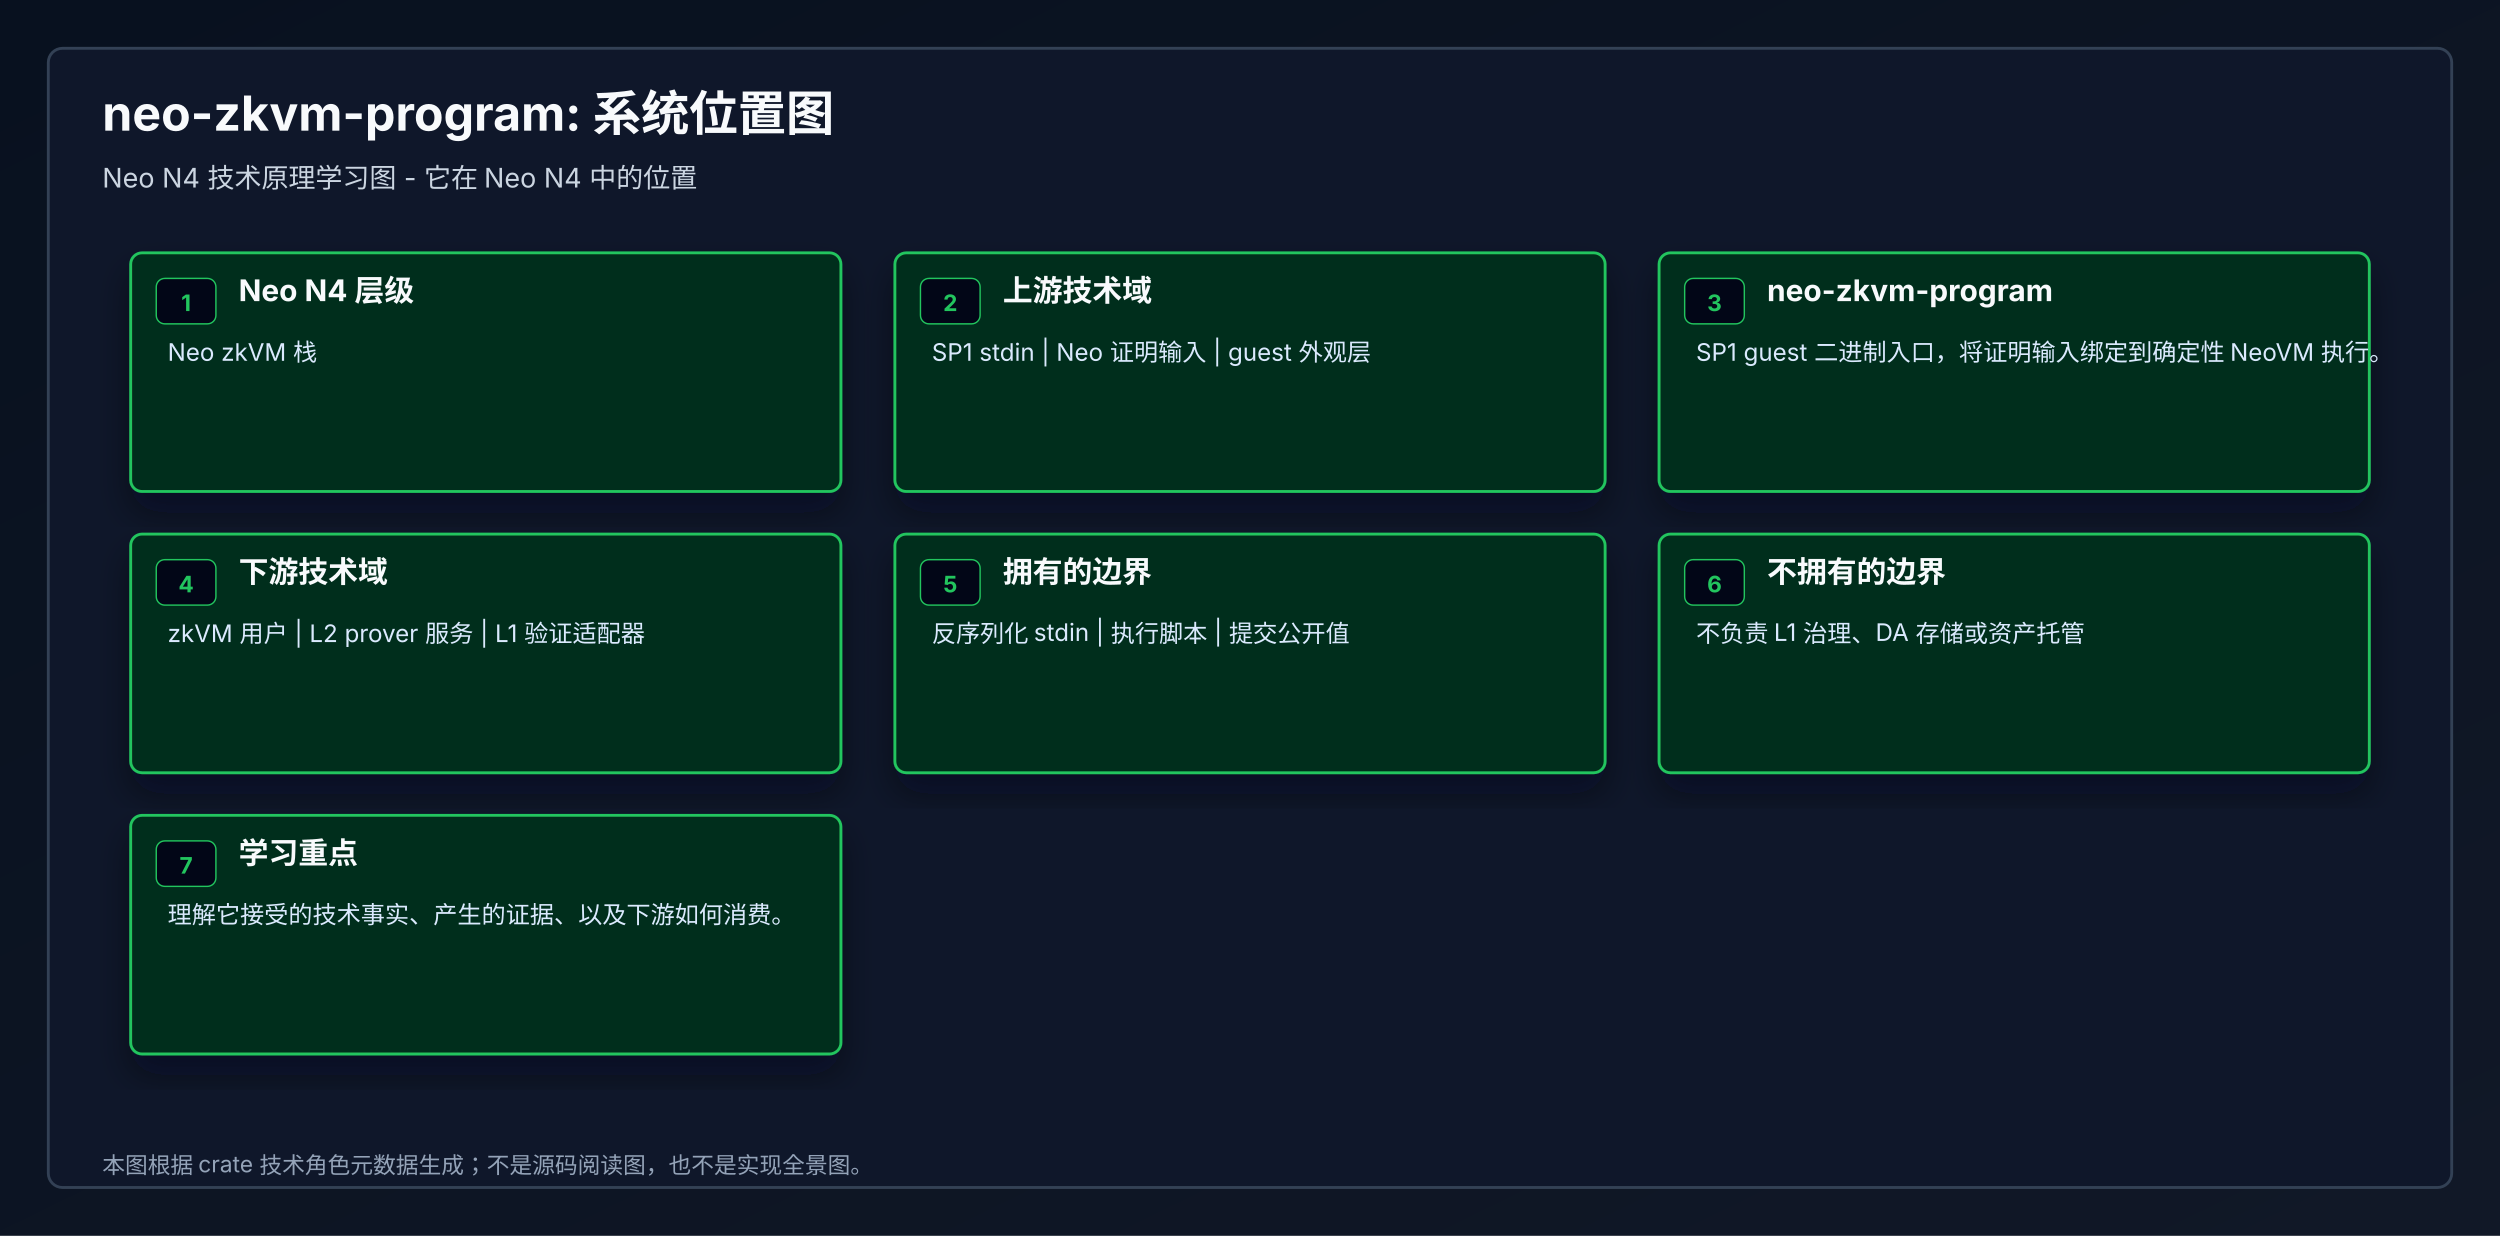
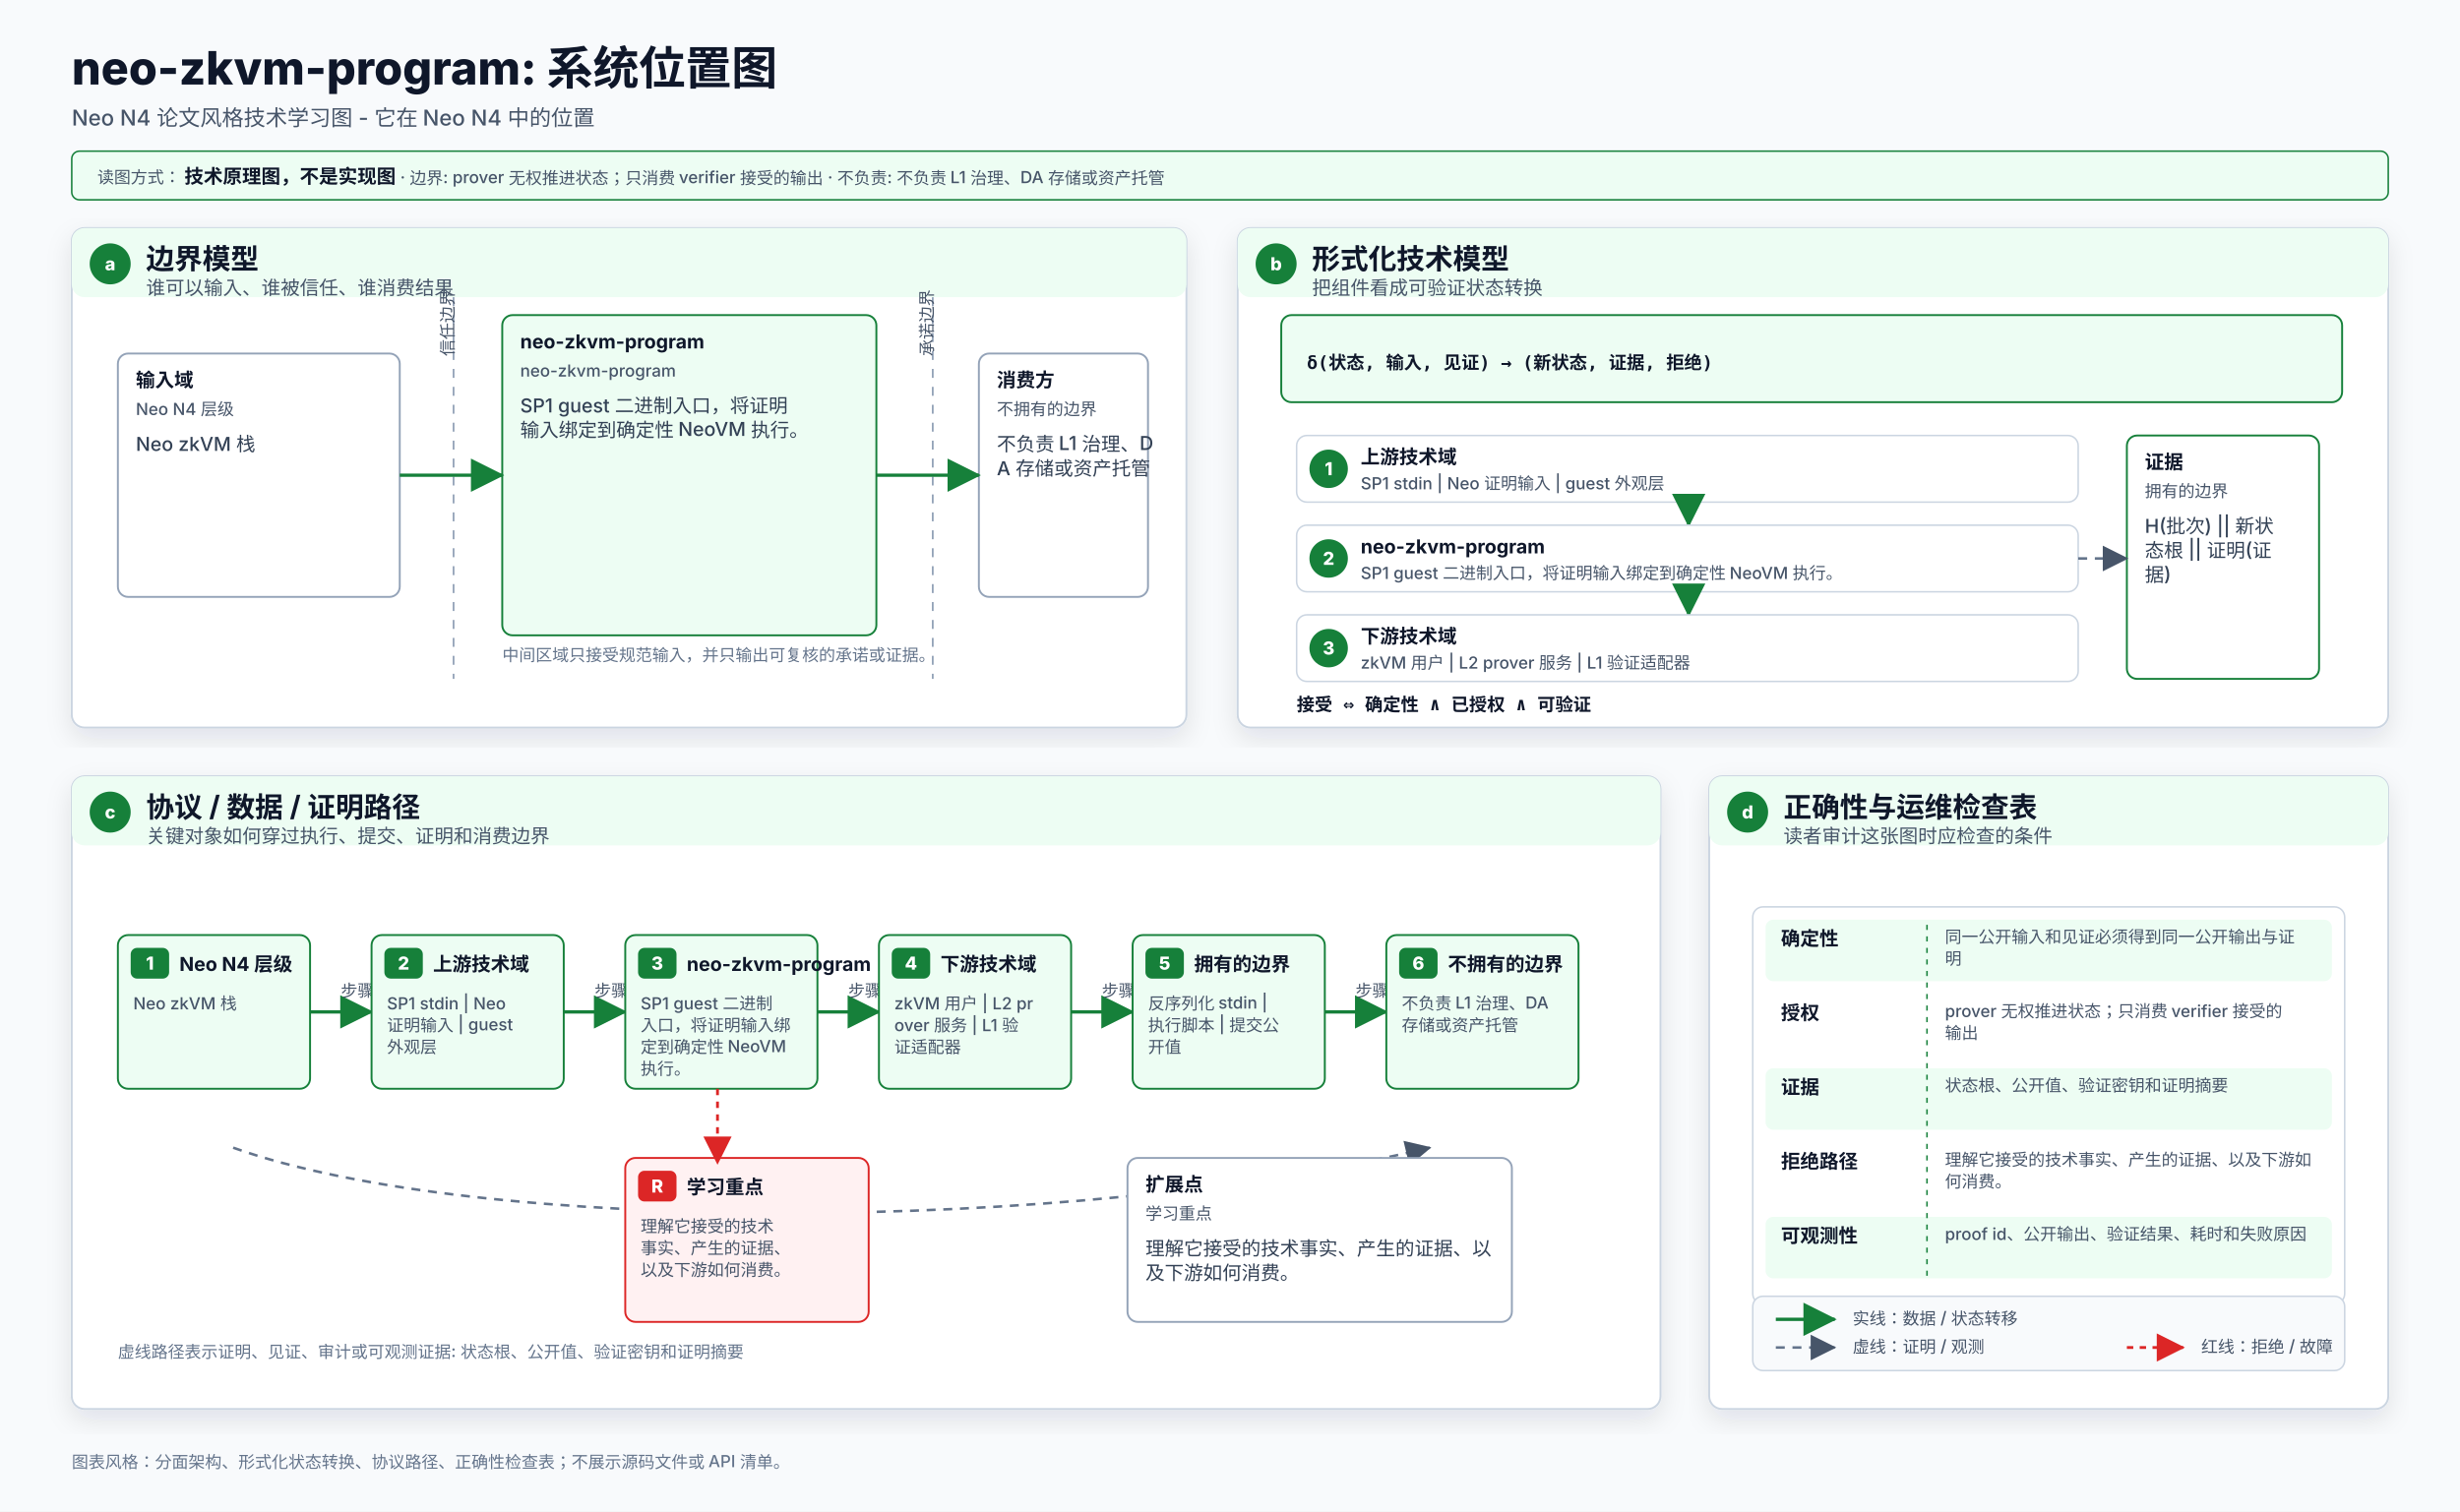
- <svg xmlns="http://www.w3.org/2000/svg" width="1760" height="870" viewBox="0 0 1760 870" role="img" aria-label="neo-zkvm-program 系统位置图">
+ <svg xmlns="http://www.w3.org/2000/svg" width="1920" height="1180" viewBox="0 0 1920 1180" role="img" aria-label="neo-zkvm-program 系统位置图">
  <defs>
-     <linearGradient id="bg" x1="0" y1="0" x2="1" y2="1">
-       <stop offset="0%" stop-color="#08111f" />
-       <stop offset="100%" stop-color="#111827" />
-     </linearGradient>
-     <filter id="shadow" x="-15%" y="-15%" width="130%" height="130%">
-       <feDropShadow dx="0" dy="14" stdDeviation="12" flood-color="#020617" flood-opacity="0.42" />
+     <marker id="arrow" viewBox="0 0 10 10" refX="9.4" refY="5" markerWidth="10" markerHeight="10" orient="auto">
+       <path d="M0,0 L10,5 L0,10 Z" fill="#475569" />
+     </marker>
+     <marker id="arrowAccent" viewBox="0 0 10 10" refX="9.4" refY="5" markerWidth="10" markerHeight="10" orient="auto">
+       <path d="M0,0 L10,5 L0,10 Z" fill="#16803a" />
+     </marker>
+     <marker id="arrowFault" viewBox="0 0 10 10" refX="9.4" refY="5" markerWidth="10" markerHeight="10" orient="auto">
+       <path d="M0,0 L10,5 L0,10 Z" fill="#dc2626" />
+     </marker>
+     <filter id="paperShadow" x="-3%" y="-4%" width="106%" height="108%">
+       <feDropShadow dx="0" dy="8" stdDeviation="10" flood-color="#0f172a" flood-opacity="0.10" />
    </filter>
+     <style>
+ .bg{fill:#f8fafc}.panel{fill:#ffffff;stroke:#cbd5e1;stroke-width:1.5;filter:url(#paperShadow)}
+ .panelTitle{font:700 22px 'Inter','Segoe UI',Arial,sans-serif;fill:#0f172a}.panelSub{font:500 15px 'Inter','Segoe UI',Arial,sans-serif;fill:#475569}
+ .title{font:800 36px 'Inter','Segoe UI',Arial,sans-serif;fill:#0f172a}.subtitle{font:500 17px 'Inter','Segoe UI',Arial,sans-serif;fill:#475569}
+ .small{font:500 13px 'Inter','Segoe UI',Arial,sans-serif;fill:#475569}.body{font:500 15px 'Inter','Segoe UI',Arial,sans-serif;fill:#334155}
+ .bodyStrong{font:750 15px 'Inter','Segoe UI',Arial,sans-serif;fill:#0f172a}.mono{font:650 14px 'Cascadia Mono','SFMono-Regular',Consolas,monospace;fill:#0f172a}
+ .label{font:800 14px 'Inter','Segoe UI',Arial,sans-serif;fill:#ffffff}.caption{font:500 13px 'Inter','Segoe UI',Arial,sans-serif;fill:#64748b}
+ .arrow{stroke:#475569;stroke-width:2.2;fill:none;marker-end:url(#arrow)}.arrowAccent{stroke:#16803a;stroke-width:2.6;fill:none;marker-end:url(#arrowAccent)}.arrowDash{stroke:#64748b;stroke-width:2;fill:none;stroke-dasharray:7 6;marker-end:url(#arrow)}.arrowFault{stroke:#dc2626;stroke-width:2.2;fill:none;stroke-dasharray:5 5;marker-end:url(#arrowFault)}
+ </style>
  </defs>
-   <rect width="1760" height="100%" fill="url(#bg)" />
-   <rect x="34" y="34" width="1692" height="802" rx="10" fill="#0f172a" stroke="#334155" stroke-width="2" />
-   <text x="72" y="92" fill="#f8fafc" font-family="Inter,Segoe UI,Arial,sans-serif" font-size="34" font-weight="700">neo-zkvm-program: 系统位置图</text>
-   <text x="72" y="132" fill="#cbd5e1" font-family="Inter,Segoe UI,Arial,sans-serif" font-size="19">Neo N4 技术原理学习图 - 它在 Neo N4 中的位置</text>
-   <rect x="92" y="178" width="500" height="168" rx="8" fill="#052e1a" stroke="#22c55e" stroke-width="2" filter="url(#shadow)" />
-   <rect x="110" y="196" width="42" height="32" rx="6" fill="#020617" stroke="#22c55e" stroke-width="1" />
-   <text x="131" y="219" text-anchor="middle" fill="#22c55e" font-family="Inter,Segoe UI,Arial,sans-serif" font-size="16" font-weight="700">1</text>
-   <text x="168" y="212" fill="#f8fafc" font-family="Inter,Segoe UI,Arial,sans-serif" font-size="21" font-weight="700">Neo N4 层级</text>
-   <text x="118" y="254" fill="#dbeafe" font-family="Inter,Segoe UI,Arial,sans-serif" font-size="17">Neo zkVM 栈</text>
-   <rect x="630" y="178" width="500" height="168" rx="8" fill="#052e1a" stroke="#22c55e" stroke-width="2" filter="url(#shadow)" />
-   <rect x="648" y="196" width="42" height="32" rx="6" fill="#020617" stroke="#22c55e" stroke-width="1" />
-   <text x="669" y="219" text-anchor="middle" fill="#22c55e" font-family="Inter,Segoe UI,Arial,sans-serif" font-size="16" font-weight="700">2</text>
-   <text x="706" y="212" fill="#f8fafc" font-family="Inter,Segoe UI,Arial,sans-serif" font-size="21" font-weight="700">上游技术域</text>
-   <text x="656" y="254" fill="#dbeafe" font-family="Inter,Segoe UI,Arial,sans-serif" font-size="17">SP1 stdin | Neo 证明输入 | guest 外观层</text>
-   <rect x="1168" y="178" width="500" height="168" rx="8" fill="#052e1a" stroke="#22c55e" stroke-width="2" filter="url(#shadow)" />
-   <rect x="1186" y="196" width="42" height="32" rx="6" fill="#020617" stroke="#22c55e" stroke-width="1" />
-   <text x="1207" y="219" text-anchor="middle" fill="#22c55e" font-family="Inter,Segoe UI,Arial,sans-serif" font-size="16" font-weight="700">3</text>
-   <text x="1244" y="212" fill="#f8fafc" font-family="Inter,Segoe UI,Arial,sans-serif" font-size="21" font-weight="700">neo-zkvm-program</text>
-   <text x="1194" y="254" fill="#dbeafe" font-family="Inter,Segoe UI,Arial,sans-serif" font-size="17">SP1 guest 二进制入口，将证明输入绑定到确定性 NeoVM 执行。</text>
-   <rect x="92" y="376" width="500" height="168" rx="8" fill="#052e1a" stroke="#22c55e" stroke-width="2" filter="url(#shadow)" />
-   <rect x="110" y="394" width="42" height="32" rx="6" fill="#020617" stroke="#22c55e" stroke-width="1" />
-   <text x="131" y="417" text-anchor="middle" fill="#22c55e" font-family="Inter,Segoe UI,Arial,sans-serif" font-size="16" font-weight="700">4</text>
-   <text x="168" y="410" fill="#f8fafc" font-family="Inter,Segoe UI,Arial,sans-serif" font-size="21" font-weight="700">下游技术域</text>
-   <text x="118" y="452" fill="#dbeafe" font-family="Inter,Segoe UI,Arial,sans-serif" font-size="17">zkVM 用户 | L2 prover 服务 | L1 验证适配器</text>
-   <rect x="630" y="376" width="500" height="168" rx="8" fill="#052e1a" stroke="#22c55e" stroke-width="2" filter="url(#shadow)" />
-   <rect x="648" y="394" width="42" height="32" rx="6" fill="#020617" stroke="#22c55e" stroke-width="1" />
-   <text x="669" y="417" text-anchor="middle" fill="#22c55e" font-family="Inter,Segoe UI,Arial,sans-serif" font-size="16" font-weight="700">5</text>
-   <text x="706" y="410" fill="#f8fafc" font-family="Inter,Segoe UI,Arial,sans-serif" font-size="21" font-weight="700">拥有的边界</text>
-   <text x="656" y="452" fill="#dbeafe" font-family="Inter,Segoe UI,Arial,sans-serif" font-size="17">反序列化 stdin | 执行脚本 | 提交公开值</text>
-   <rect x="1168" y="376" width="500" height="168" rx="8" fill="#052e1a" stroke="#22c55e" stroke-width="2" filter="url(#shadow)" />
-   <rect x="1186" y="394" width="42" height="32" rx="6" fill="#020617" stroke="#22c55e" stroke-width="1" />
-   <text x="1207" y="417" text-anchor="middle" fill="#22c55e" font-family="Inter,Segoe UI,Arial,sans-serif" font-size="16" font-weight="700">6</text>
-   <text x="1244" y="410" fill="#f8fafc" font-family="Inter,Segoe UI,Arial,sans-serif" font-size="21" font-weight="700">不拥有的边界</text>
-   <text x="1194" y="452" fill="#dbeafe" font-family="Inter,Segoe UI,Arial,sans-serif" font-size="17">不负责 L1 治理、DA 存储或资产托管</text>
-   <rect x="92" y="574" width="500" height="168" rx="8" fill="#052e1a" stroke="#22c55e" stroke-width="2" filter="url(#shadow)" />
-   <rect x="110" y="592" width="42" height="32" rx="6" fill="#020617" stroke="#22c55e" stroke-width="1" />
-   <text x="131" y="615" text-anchor="middle" fill="#22c55e" font-family="Inter,Segoe UI,Arial,sans-serif" font-size="16" font-weight="700">7</text>
-   <text x="168" y="608" fill="#f8fafc" font-family="Inter,Segoe UI,Arial,sans-serif" font-size="21" font-weight="700">学习重点</text>
-   <text x="118" y="650" fill="#dbeafe" font-family="Inter,Segoe UI,Arial,sans-serif" font-size="17">理解它接受的技术事实、产生的证据、以及下游如何消费。</text>
-   <text x="72" y="826" fill="#94a3b8" font-family="Inter,Segoe UI,Arial,sans-serif" font-size="16">本图根据 crate 技术角色元数据生成；不是源码阅读图，也不是实现全景图。</text>
+   <rect class="bg" width="1920" height="1180" />
+   <text x="56" y="66" class="title">neo-zkvm-program: 系统位置图</text>
+   <text x="56" y="98" class="subtitle">Neo N4 论文风格技术学习图 - 它在 Neo N4 中的位置</text>
+   <rect x="56" y="118" width="1808" height="38" rx="6" fill="#edfdf3" stroke="#16803a" stroke-width="1.2" />
+   <text x="76" y="143" class="small">读图方式： <tspan class="bodyStrong">技术原理图，不是实现图</tspan> · 边界: prover 无权推进状态；只消费 verifier 接受的输出 · 不负责: 不负责 L1 治理、DA 存储或资产托管</text>
+   <rect x="56" y="178" width="870" height="390" rx="10" class="panel" />
+   <rect x="56" y="178" width="870" height="54" rx="10" fill="#edfdf3" stroke="#cbd5e1" stroke-width="0" />
+   <circle cx="86" cy="206" r="16" fill="#16803a" />
+   <text x="86" y="211" text-anchor="middle" class="label">a</text>
+   <text x="114" y="210" class="panelTitle">边界模型</text>
+   <text x="114" y="230" class="panelSub">谁可以输入、谁被信任、谁消费结果</text>
+   <rect x="966" y="178" width="898" height="390" rx="10" class="panel" />
+   <rect x="966" y="178" width="898" height="54" rx="10" fill="#edfdf3" stroke="#cbd5e1" stroke-width="0" />
+   <circle cx="996" cy="206" r="16" fill="#16803a" />
+   <text x="996" y="211" text-anchor="middle" class="label">b</text>
+   <text x="1024" y="210" class="panelTitle">形式化技术模型</text>
+   <text x="1024" y="230" class="panelSub">把组件看成可验证状态转换</text>
+   <rect x="56" y="606" width="1240" height="494" rx="10" class="panel" />
+   <rect x="56" y="606" width="1240" height="54" rx="10" fill="#edfdf3" stroke="#cbd5e1" stroke-width="0" />
+   <circle cx="86" cy="634" r="16" fill="#16803a" />
+   <text x="86" y="639" text-anchor="middle" class="label">c</text>
+   <text x="114" y="638" class="panelTitle">协议 / 数据 / 证明路径</text>
+   <text x="114" y="658" class="panelSub">关键对象如何穿过执行、提交、证明和消费边界</text>
+   <rect x="1334" y="606" width="530" height="494" rx="10" class="panel" />
+   <rect x="1334" y="606" width="530" height="54" rx="10" fill="#edfdf3" stroke="#cbd5e1" stroke-width="0" />
+   <circle cx="1364" cy="634" r="16" fill="#16803a" />
+   <text x="1364" y="639" text-anchor="middle" class="label">d</text>
+   <text x="1392" y="638" class="panelTitle">正确性与运维检查表</text>
+   <text x="1392" y="658" class="panelSub">读者审计这张图时应检查的条件</text>
+   <rect x="92" y="276" width="220" height="190" rx="8" fill="#ffffff" stroke="#94a3b8" stroke-width="1.5" />
+   <text x="106" y="302" class="bodyStrong">输入域</text>
+   <text x="106" y="324" class="small">Neo N4 层级</text>
+   <text x="106" y="352" class="body">Neo zkVM 栈</text>
+   <line x1="354" y1="232" x2="354" y2="530" stroke="#94a3b8" stroke-width="1.4" stroke-dasharray="7 7" />
+   <text x="354" y="252" class="small" text-anchor="middle" transform="rotate(-90 354 252)">信任边界</text>
+   <rect x="392" y="246" width="292" height="250" rx="8" fill="#edfdf3" stroke="#16803a" stroke-width="1.5" />
+   <text x="406" y="272" class="bodyStrong">neo-zkvm-program</text>
+   <text x="406" y="294" class="small">neo-zkvm-program</text>
+   <text x="406" y="322" class="body">SP1 guest 二进制入口，将证明</text>
+   <text x="406" y="341" class="body">输入绑定到确定性 NeoVM 执行。</text>
+   <line x1="728" y1="232" x2="728" y2="530" stroke="#94a3b8" stroke-width="1.4" stroke-dasharray="7 7" />
+   <text x="728" y="252" class="small" text-anchor="middle" transform="rotate(-90 728 252)">承诺边界</text>
+   <rect x="764" y="276" width="132" height="190" rx="8" fill="#ffffff" stroke="#94a3b8" stroke-width="1.5" />
+   <text x="778" y="302" class="bodyStrong">消费方</text>
+   <text x="778" y="324" class="small">不拥有的边界</text>
+   <text x="778" y="352" class="body">不负责 L1 治理、D</text>
+   <text x="778" y="371" class="body">A 存储或资产托管</text>
+   <path class="arrowAccent" d="M312 371 C338 371 358 371 392 371" />
+   <path class="arrowAccent" d="M684 371 C706 371 730 371 764 371" />
+   <text x="392" y="516" class="caption">中间区域只接受规范输入，并只输出可复核的承诺或证据。</text>
+   <rect x="1000" y="246" width="828" height="68" rx="8" fill="#edfdf3" stroke="#16803a" stroke-width="1.5" />
+   <text x="1020" y="288" class="mono">δ(状态, 输入, 见证) → (新状态, 证据, 拒绝)</text>
+   <rect x="1012" y="340" width="610" height="52" rx="8" fill="#ffffff" stroke="#cbd5e1" stroke-width="1.2" />
+   <circle cx="1037" cy="366" r="15" fill="#16803a" />
+   <text x="1037" y="371" text-anchor="middle" class="label">1</text>
+   <text x="1062" y="362" class="bodyStrong">上游技术域</text>
+   <text x="1062" y="382" class="small">SP1 stdin | Neo 证明输入 | guest 外观层</text>
+   <path class="arrowAccent" d="M1318 392 L1318 410" />
+   <rect x="1012" y="410" width="610" height="52" rx="8" fill="#ffffff" stroke="#cbd5e1" stroke-width="1.2" />
+   <circle cx="1037" cy="436" r="15" fill="#16803a" />
+   <text x="1037" y="441" text-anchor="middle" class="label">2</text>
+   <text x="1062" y="432" class="bodyStrong">neo-zkvm-program</text>
+   <text x="1062" y="452" class="small">SP1 guest 二进制入口，将证明输入绑定到确定性 NeoVM 执行。</text>
+   <path class="arrowAccent" d="M1318 462 L1318 480" />
+   <rect x="1012" y="480" width="610" height="52" rx="8" fill="#ffffff" stroke="#cbd5e1" stroke-width="1.2" />
+   <circle cx="1037" cy="506" r="15" fill="#16803a" />
+   <text x="1037" y="511" text-anchor="middle" class="label">3</text>
+   <text x="1062" y="502" class="bodyStrong">下游技术域</text>
+   <text x="1062" y="522" class="small">zkVM 用户 | L2 prover 服务 | L1 验证适配器</text>
+   <rect x="1660" y="340" width="150" height="190" rx="8" fill="#ffffff" stroke="#16803a" stroke-width="1.5" />
+   <text x="1674" y="366" class="bodyStrong">证据</text>
+   <text x="1674" y="388" class="small">拥有的边界</text>
+   <text x="1674" y="416" class="body">H(批次) || 新状</text>
+   <text x="1674" y="435" class="body">态根 || 证明(证</text>
+   <text x="1674" y="454" class="body">据)</text>
+   <path class="arrowDash" d="M1622 436 C1642 436 1648 436 1660 436" />
+   <text x="1012" y="555" class="mono">接受 ⇔ 确定性 ∧ 已授权 ∧ 可验证</text>
+   <rect x="92" y="730" width="150" height="120" rx="8" fill="#edfdf3" stroke="#16803a" stroke-width="1.5" />
+   <rect x="102" y="740" width="30" height="24" rx="5" fill="#16803a" />
+   <text x="117" y="757" text-anchor="middle" class="label">1</text>
+   <text x="140" y="758" class="bodyStrong">Neo N4 层级</text>
+   <text x="104" y="788" class="small">Neo zkVM 栈</text>
+   <path class="arrowAccent" d="M242 790 L290 790" />
+   <text x="266" y="778" class="small">步骤 1</text>
+   <rect x="290" y="730" width="150" height="120" rx="8" fill="#edfdf3" stroke="#16803a" stroke-width="1.5" />
+   <rect x="300" y="740" width="30" height="24" rx="5" fill="#16803a" />
+   <text x="315" y="757" text-anchor="middle" class="label">2</text>
+   <text x="338" y="758" class="bodyStrong">上游技术域</text>
+   <text x="302" y="788" class="small">SP1 stdin | Neo </text>
+   <text x="302" y="805" class="small">证明输入 | guest </text>
+   <text x="302" y="822" class="small">外观层</text>
+   <path class="arrowAccent" d="M440 790 L488 790" />
+   <text x="464" y="778" class="small">步骤 2</text>
+   <rect x="488" y="730" width="150" height="120" rx="8" fill="#edfdf3" stroke="#16803a" stroke-width="1.5" />
+   <rect x="498" y="740" width="30" height="24" rx="5" fill="#16803a" />
+   <text x="513" y="757" text-anchor="middle" class="label">3</text>
+   <text x="536" y="758" class="bodyStrong">neo-zkvm-program</text>
+   <text x="500" y="788" class="small">SP1 guest 二进制</text>
+   <text x="500" y="805" class="small">入口，将证明输入绑</text>
+   <text x="500" y="822" class="small">定到确定性 NeoVM </text>
+   <text x="500" y="839" class="small">执行。</text>
+   <path class="arrowAccent" d="M638 790 L686 790" />
+   <text x="662" y="778" class="small">步骤 3</text>
+   <rect x="686" y="730" width="150" height="120" rx="8" fill="#edfdf3" stroke="#16803a" stroke-width="1.5" />
+   <rect x="696" y="740" width="30" height="24" rx="5" fill="#16803a" />
+   <text x="711" y="757" text-anchor="middle" class="label">4</text>
+   <text x="734" y="758" class="bodyStrong">下游技术域</text>
+   <text x="698" y="788" class="small">zkVM 用户 | L2 pr</text>
+   <text x="698" y="805" class="small">over 服务 | L1 验</text>
+   <text x="698" y="822" class="small">证适配器</text>
+   <path class="arrowAccent" d="M836 790 L884 790" />
+   <text x="860" y="778" class="small">步骤 4</text>
+   <rect x="884" y="730" width="150" height="120" rx="8" fill="#edfdf3" stroke="#16803a" stroke-width="1.5" />
+   <rect x="894" y="740" width="30" height="24" rx="5" fill="#16803a" />
+   <text x="909" y="757" text-anchor="middle" class="label">5</text>
+   <text x="932" y="758" class="bodyStrong">拥有的边界</text>
+   <text x="896" y="788" class="small">反序列化 stdin | </text>
+   <text x="896" y="805" class="small">执行脚本 | 提交公</text>
+   <text x="896" y="822" class="small">开值</text>
+   <path class="arrowAccent" d="M1034 790 L1082 790" />
+   <text x="1058" y="778" class="small">步骤 5</text>
+   <rect x="1082" y="730" width="150" height="120" rx="8" fill="#edfdf3" stroke="#16803a" stroke-width="1.5" />
+   <rect x="1092" y="740" width="30" height="24" rx="5" fill="#16803a" />
+   <text x="1107" y="757" text-anchor="middle" class="label">6</text>
+   <text x="1130" y="758" class="bodyStrong">不拥有的边界</text>
+   <text x="1094" y="788" class="small">不负责 L1 治理、DA</text>
+   <text x="1094" y="805" class="small"> 存储或资产托管</text>
+   <path class="arrowDash" d="M182 896 C372 964 832 964 1116 896" />
+   <rect x="488" y="904" width="190" height="128" rx="8" fill="#fff1f2" stroke="#dc2626" stroke-width="1.5" />
+   <rect x="498" y="914" width="30" height="24" rx="5" fill="#dc2626" />
+   <text x="513" y="931" text-anchor="middle" class="label">R</text>
+   <text x="536" y="932" class="bodyStrong">学习重点</text>
+   <text x="500" y="962" class="small">理解它接受的技术</text>
+   <text x="500" y="979" class="small">事实、产生的证据、</text>
+   <text x="500" y="996" class="small">以及下游如何消费。</text>
+   <path class="arrowFault" d="M560 850 L560 908" />
+   <rect x="880" y="904" width="300" height="128" rx="8" fill="#ffffff" stroke="#94a3b8" stroke-width="1.5" />
+   <text x="894" y="930" class="bodyStrong">扩展点</text>
+   <text x="894" y="952" class="small">学习重点</text>
+   <text x="894" y="980" class="body">理解它接受的技术事实、产生的证据、以</text>
+   <text x="894" y="999" class="body">及下游如何消费。</text>
+   <text x="92" y="1060" class="caption">虚线路径表示证明、见证、审计或可观测证据: 状态根、公开值、验证密钥和证明摘要</text>
+   <rect x="1368" y="708" width="462" height="310" rx="8" fill="#ffffff" stroke="#cbd5e1" stroke-width="1.2" />
+   <rect x="1378" y="718" width="442" height="48" rx="6" fill="#edfdf3" />
+   <text x="1390" y="738" class="bodyStrong">确定性</text>
+   <text x="1518" y="736" class="small">同一公开输入和见证必须得到同一公开输出与证</text>
+   <text x="1518" y="753" class="small">明</text>
+   <rect x="1378" y="776" width="442" height="48" rx="6" fill="#ffffff" />
+   <text x="1390" y="796" class="bodyStrong">授权</text>
+   <text x="1518" y="794" class="small">prover 无权推进状态；只消费 verifier 接受的</text>
+   <text x="1518" y="811" class="small">输出</text>
+   <rect x="1378" y="834" width="442" height="48" rx="6" fill="#edfdf3" />
+   <text x="1390" y="854" class="bodyStrong">证据</text>
+   <text x="1518" y="852" class="small">状态根、公开值、验证密钥和证明摘要</text>
+   <rect x="1378" y="892" width="442" height="48" rx="6" fill="#ffffff" />
+   <text x="1390" y="912" class="bodyStrong">拒绝路径</text>
+   <text x="1518" y="910" class="small">理解它接受的技术事实、产生的证据、以及下游如</text>
+   <text x="1518" y="927" class="small">何消费。</text>
+   <rect x="1378" y="950" width="442" height="48" rx="6" fill="#edfdf3" />
+   <text x="1390" y="970" class="bodyStrong">可观测性</text>
+   <text x="1518" y="968" class="small">proof id、公开输出、验证结果、耗时和失败原因</text>
+   <line x1="1504" y1="722" x2="1504" y2="998" stroke="#16803a" stroke-width="1.2" stroke-dasharray="4 5" />
+   <rect x="1368" y="1012" width="462" height="58" rx="8" fill="#f8fafc" stroke="#cbd5e1" stroke-width="1.2" />
+   <line x1="1386" y1="1030" x2="1432" y2="1030" stroke="#16803a" stroke-width="2.6" marker-end="url(#arrowAccent)" />
+   <text x="1446" y="1034" class="small">实线：数据 / 状态转移</text>
+   <line x1="1386" y1="1052" x2="1432" y2="1052" stroke="#64748b" stroke-width="2" stroke-dasharray="7 6" marker-end="url(#arrow)" />
+   <text x="1446" y="1056" class="small">虚线：证明 / 观测</text>
+   <line x1="1660" y1="1052" x2="1704" y2="1052" stroke="#dc2626" stroke-width="2.2" stroke-dasharray="5 5" marker-end="url(#arrowFault)" />
+   <text x="1718" y="1056" class="small">红线：拒绝 / 故障</text>
+   <text x="56" y="1146" class="caption">图表风格：分面架构、形式化状态转换、协议路径、正确性检查表；不展示源码文件或 API 清单。</text>
</svg>
